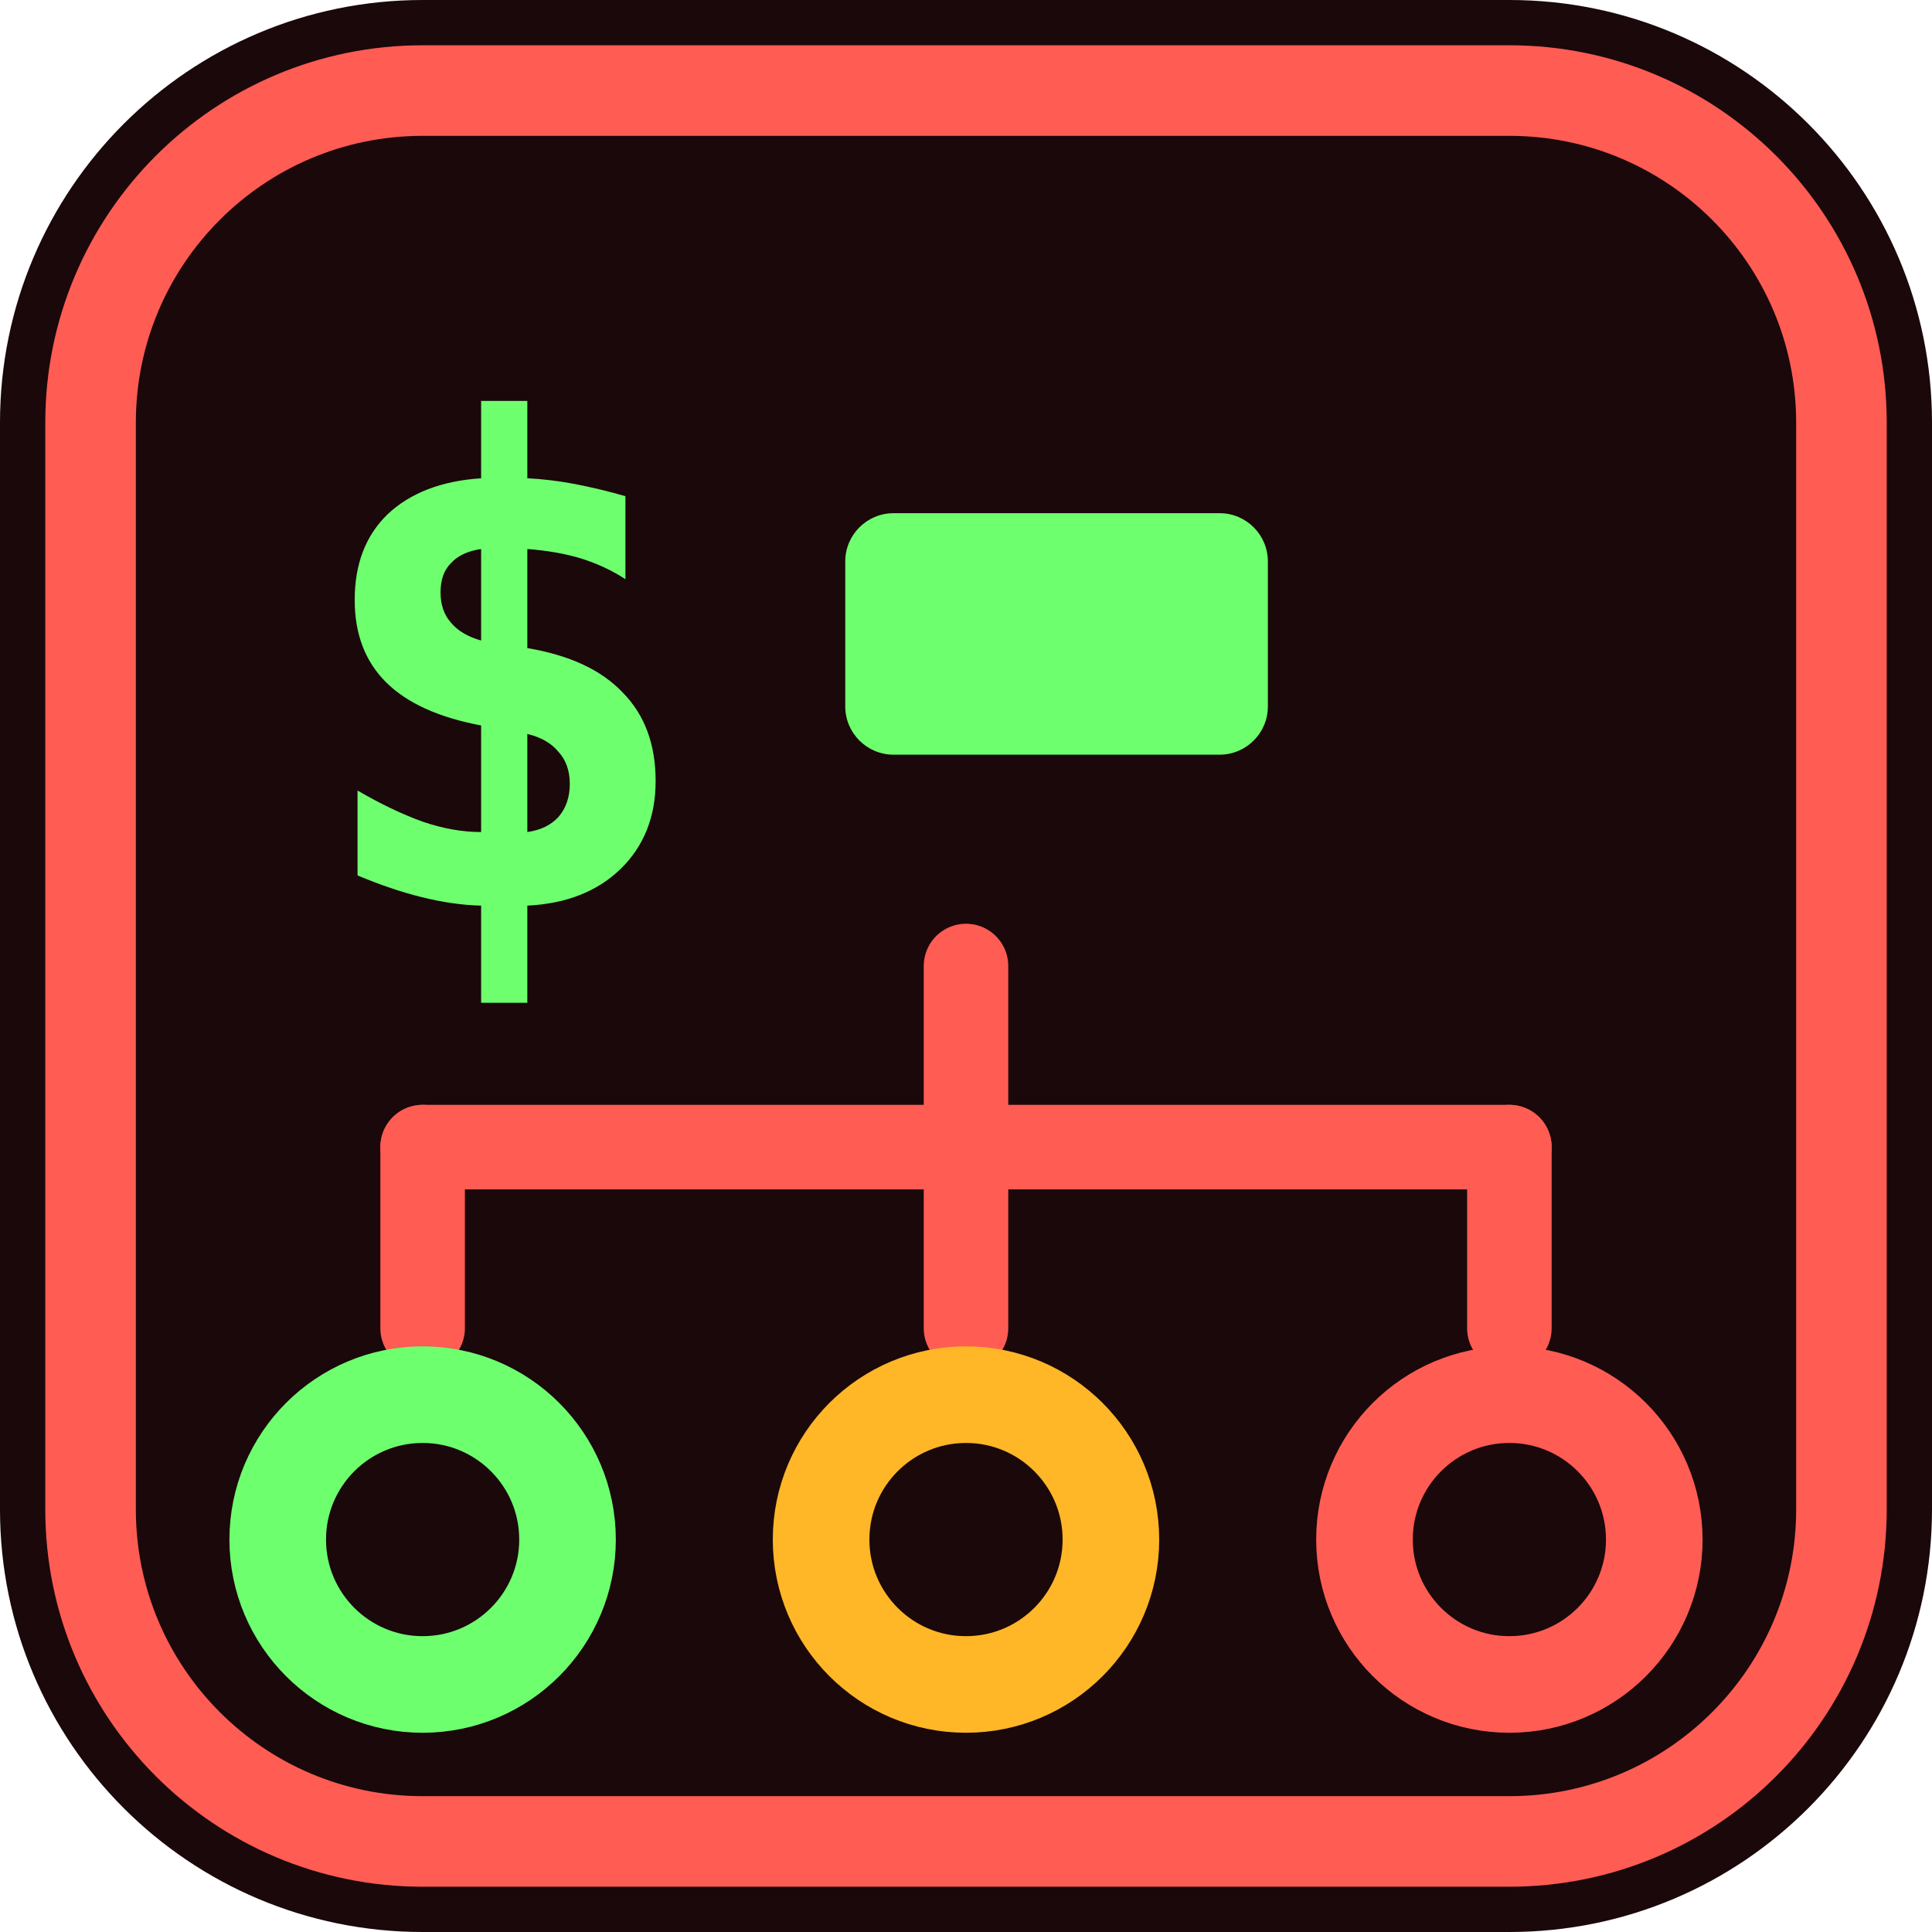
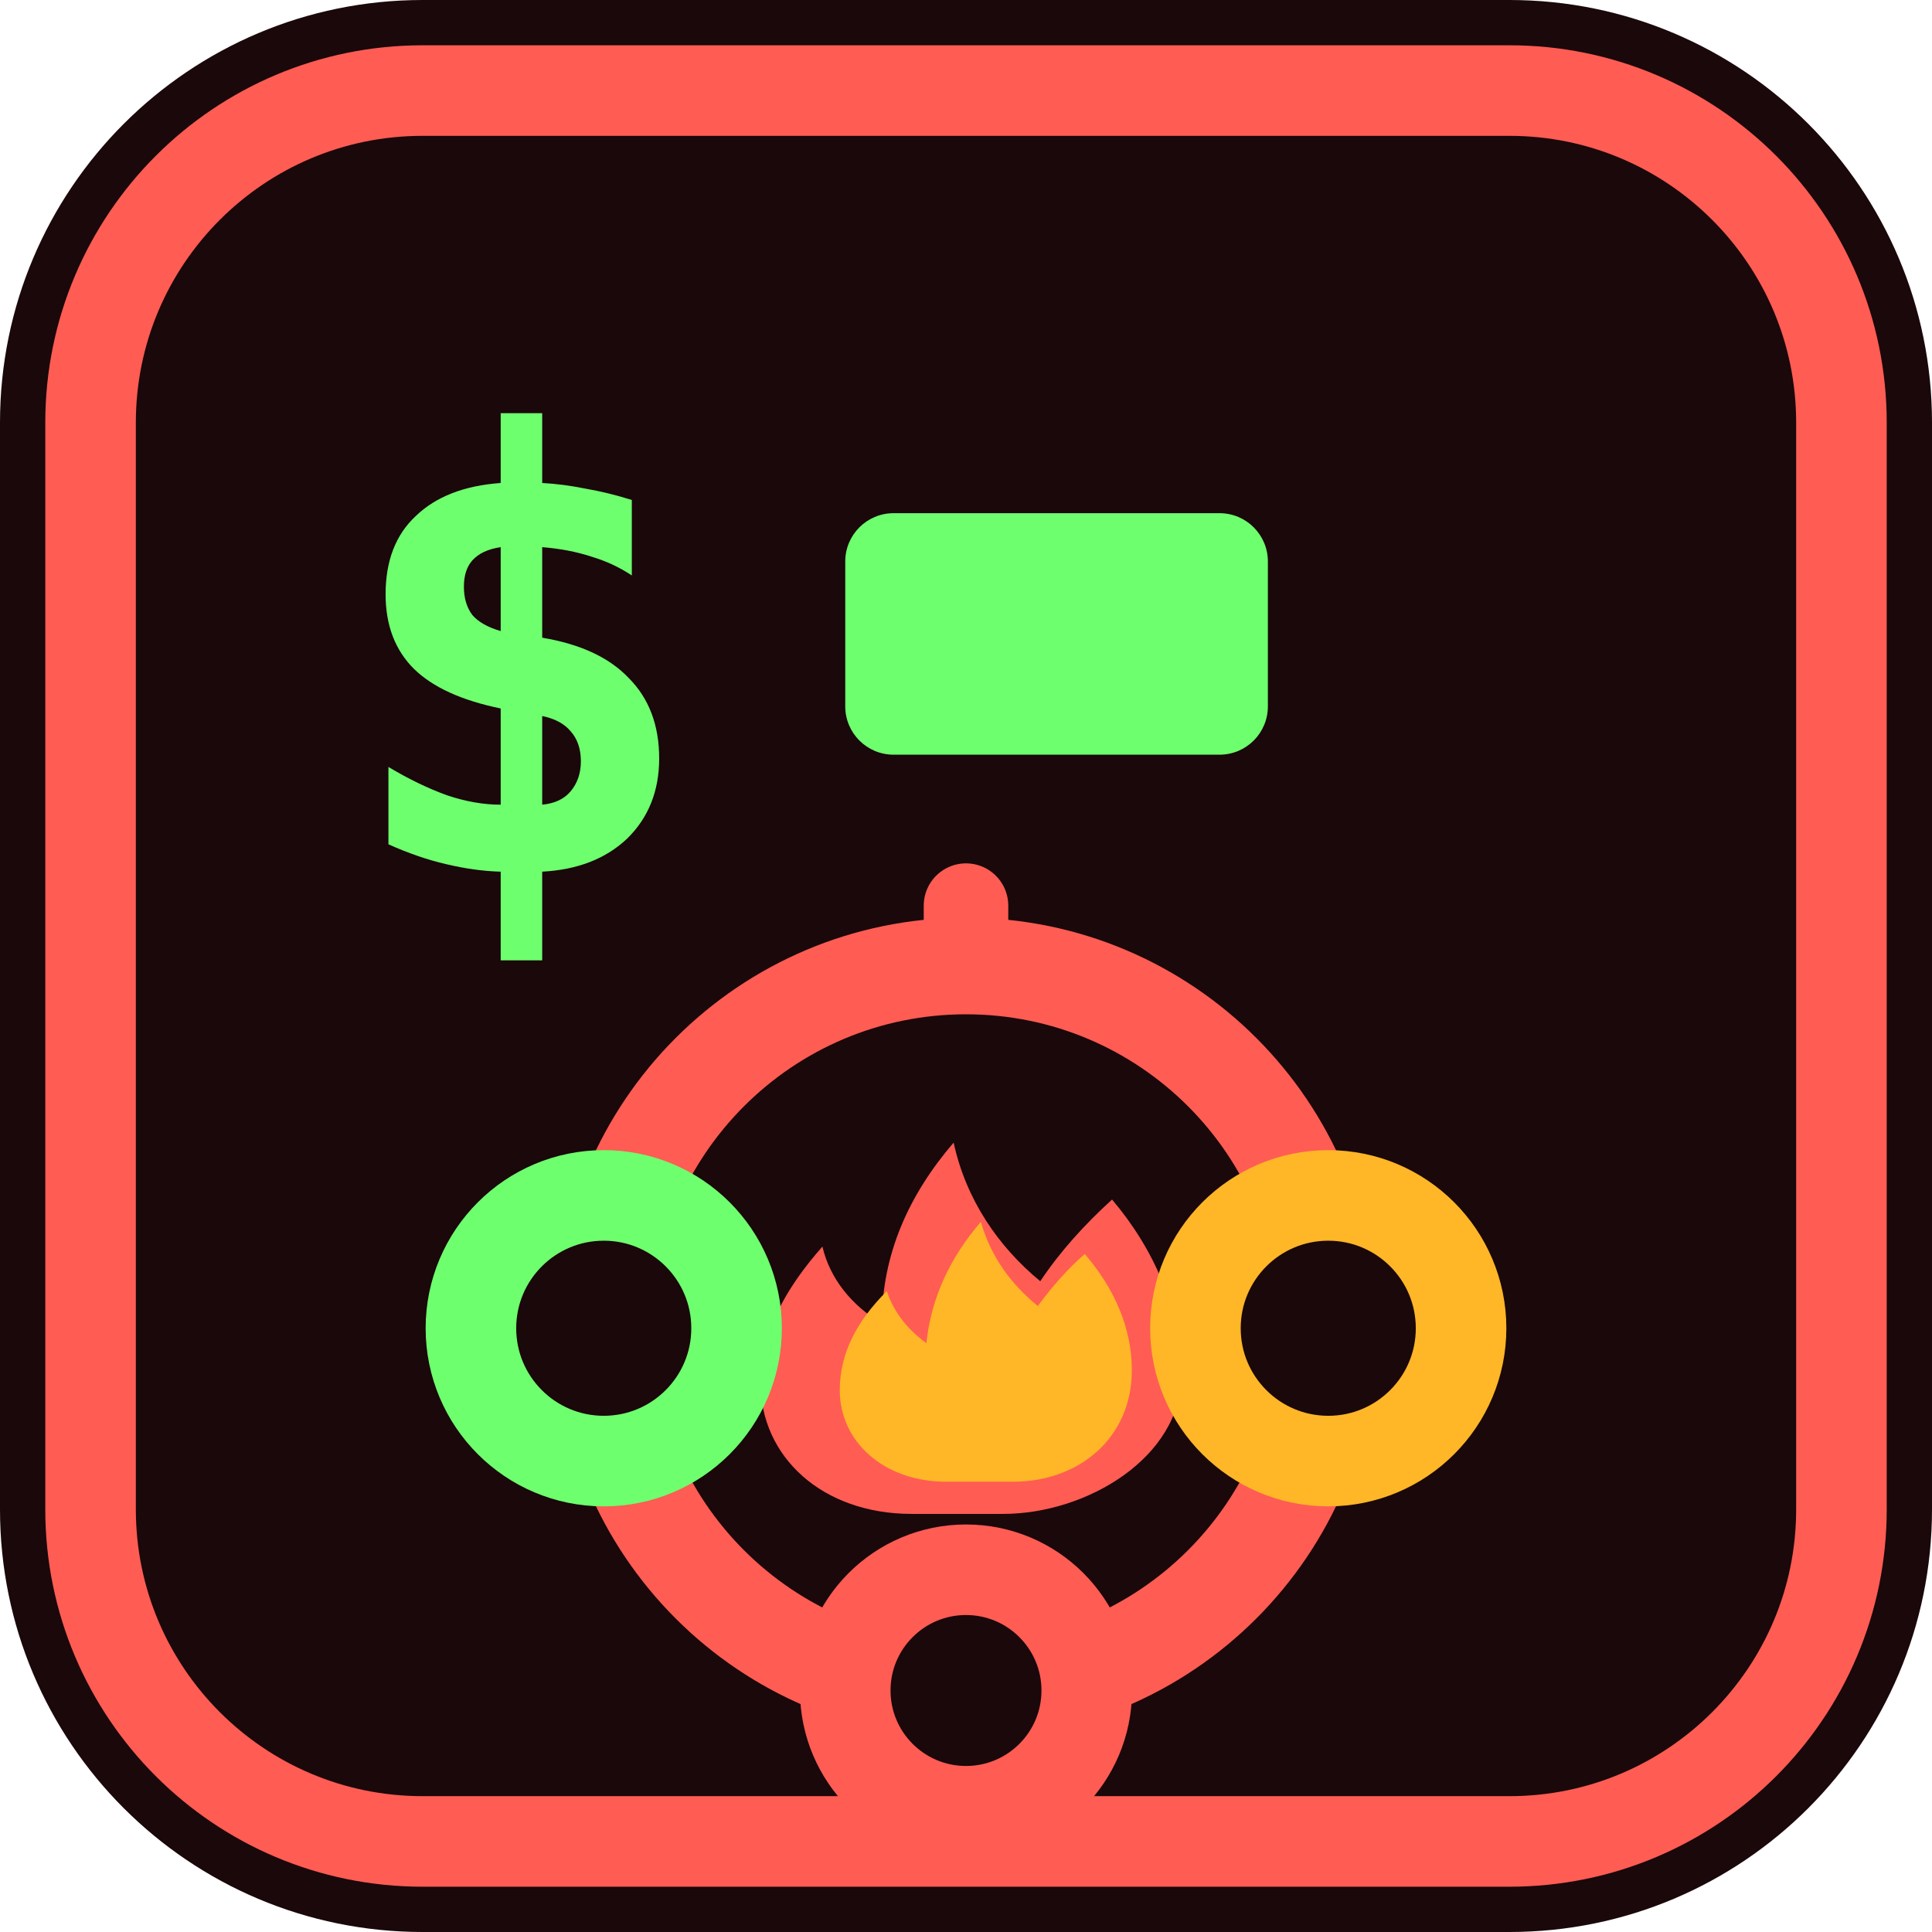
<svg xmlns="http://www.w3.org/2000/svg" viewBox="0 0 32 32">
  <rect width="32" height="32" rx="7" fill="#1a080a" />
  <rect x="1.5" y="1.5" width="29" height="29" rx="5.5" fill="none" stroke="#ff5c54" stroke-width="1.5" />
-   <text x="5" y="15" font-family="monospace" font-size="11" font-weight="bold" fill="#6eff6e">$</text>
+   <text x="8.6" y="11.6" font-family="'JetBrains Mono', 'Cascadia Mono', 'DejaVu Sans Mono', monospace" font-size="10" font-weight="700" text-anchor="middle" dominant-baseline="middle" fill="#6eff6e">$</text>
  <rect x="14" y="8.5" width="7" height="4" rx="0.8" fill="#6eff6e" />
-   <g stroke="#ff5c54" stroke-width="1.4" fill="none" stroke-linecap="round">
-     <path d="M16 16 V19" />
-     <path d="M7 19 H25" />
-     <path d="M7 19 V22" />
-     <path d="M16 19 V22" />
-     <path d="M25 19 V22" />
+   <path d="M16 15 V16" fill="none" stroke="#ff5c54" stroke-width="1.4" stroke-linecap="round" />
+   <g transform="translate(0 -1.75) scale(0.5)">
+     <g transform="translate(32 47.5) scale(0.82) translate(-32 -47.5)">
+       <g transform="translate(-2.2 2.0)">
+         <path fill="#ff5c54" d="           M32 53           C28.4 53 25.9 50.7 25.9 47.7           C25.9 45.7 26.9 43.9 28.4 42.2           C28.7 43.5 29.6 44.6 30.8 45.3           C30.8 42.5 31.9 40.1 33.7 38.0           C34.2 40.3 35.5 42.2 37.2 43.6           C38.0 42.4 39.0 41.3 40.1 40.3           C41.8 42.3 42.9 44.8 42.9 47.4           C42.9 50.7 39.1 53 35.7 53           Z" />
+         <path fill="#ffb627" d="           M33.4 51.7           C30.9 51.7 29.1 50.1 29.1 48.0           C29.1 46.5 29.8 45.2 31.0 44.0           C31.3 44.9 31.9 45.6 32.6 46.1           C32.8 44.2 33.6 42.6 34.8 41.2           C35.2 42.6 36.0 43.7 37.1 44.6           C37.7 43.8 38.3 43.1 39.0 42.5           C40.2 43.9 40.9 45.5 40.9 47.2           C40.9 49.9 38.8 51.7 36.1 51.7           Z" />
+       </g>
+     </g>
  </g>
-   <circle cx="7" cy="25.5" r="2.4" fill="#1a080a" stroke="#6eff6e" stroke-width="1.6" />
-   <circle cx="16" cy="25.5" r="2.4" fill="#1a080a" stroke="#ffb627" stroke-width="1.6" />
-   <circle cx="25" cy="25.5" r="2.4" fill="#1a080a" stroke="#ff5c54" stroke-width="1.6" />
+   <circle cx="16" cy="22" r="6" fill="none" stroke="#ff5c54" stroke-width="1.6" />
+   <circle cx="10" cy="22" r="2.2" fill="#1a080a" stroke="#6eff6e" stroke-width="1.5" />
+   <circle cx="22" cy="22" r="2.2" fill="#1a080a" stroke="#ffb627" stroke-width="1.5" />
+   <circle cx="16" cy="28" r="2" fill="#1a080a" stroke="#ff5c54" stroke-width="1.5" />
</svg>
